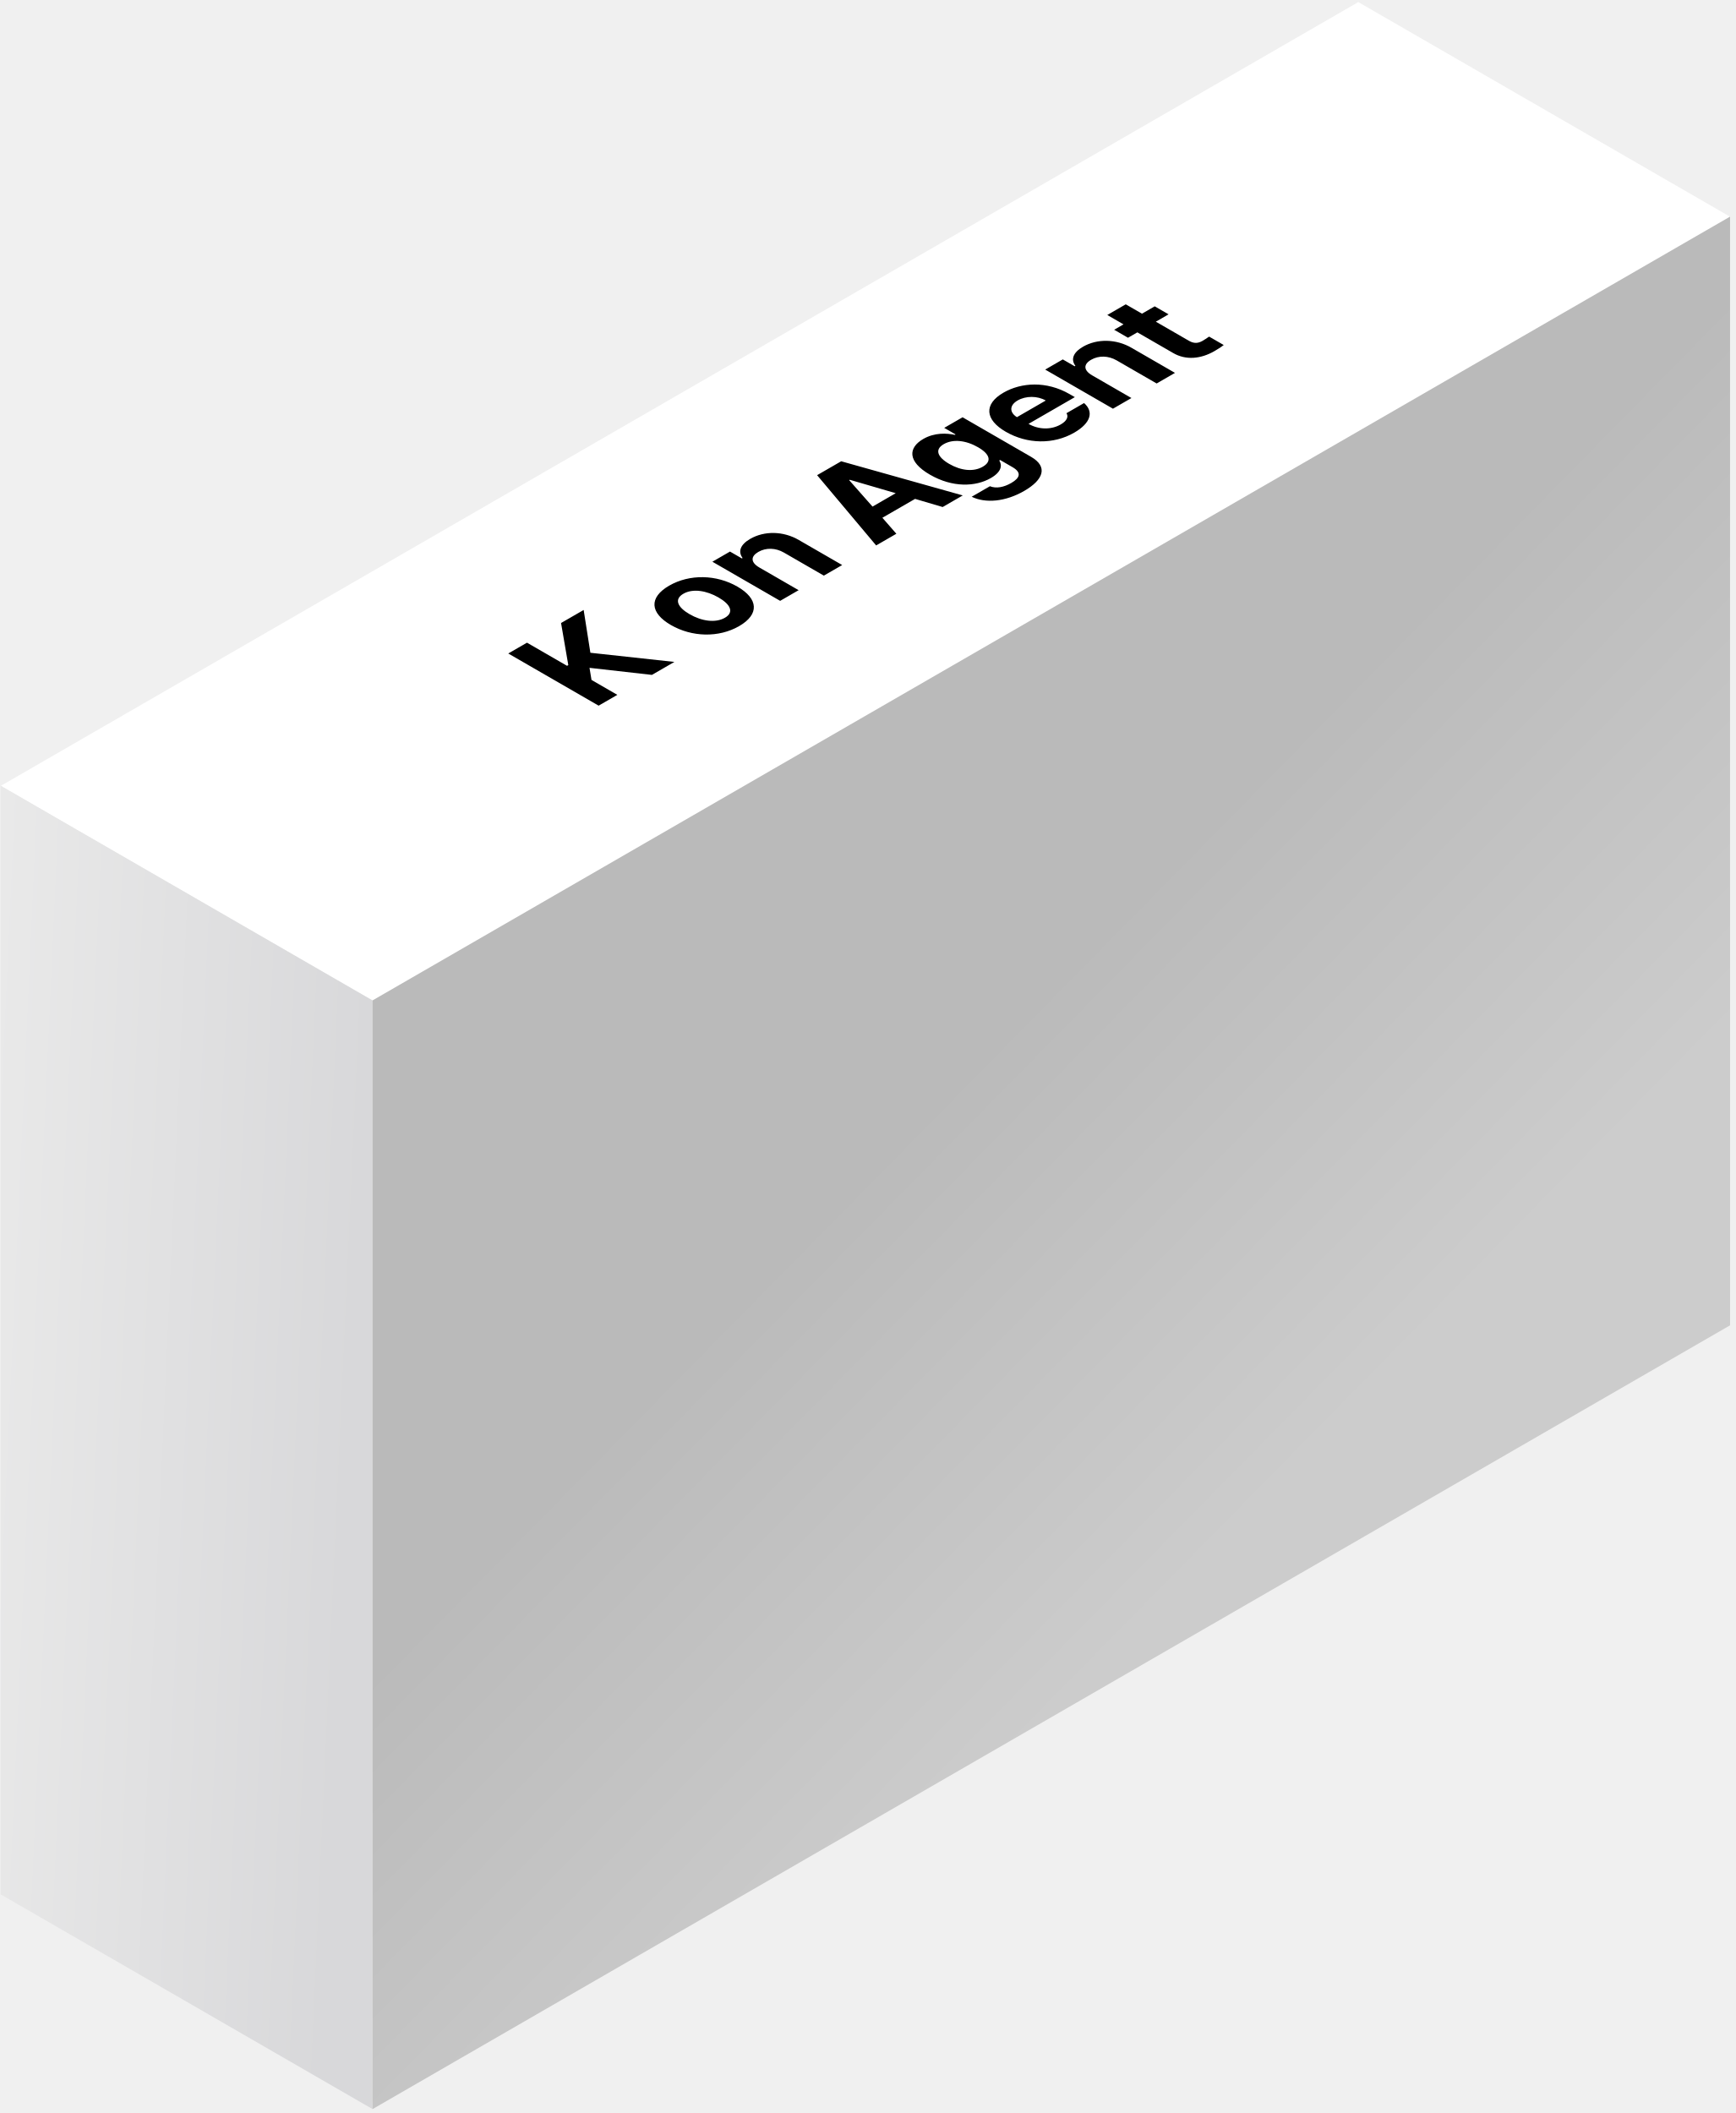
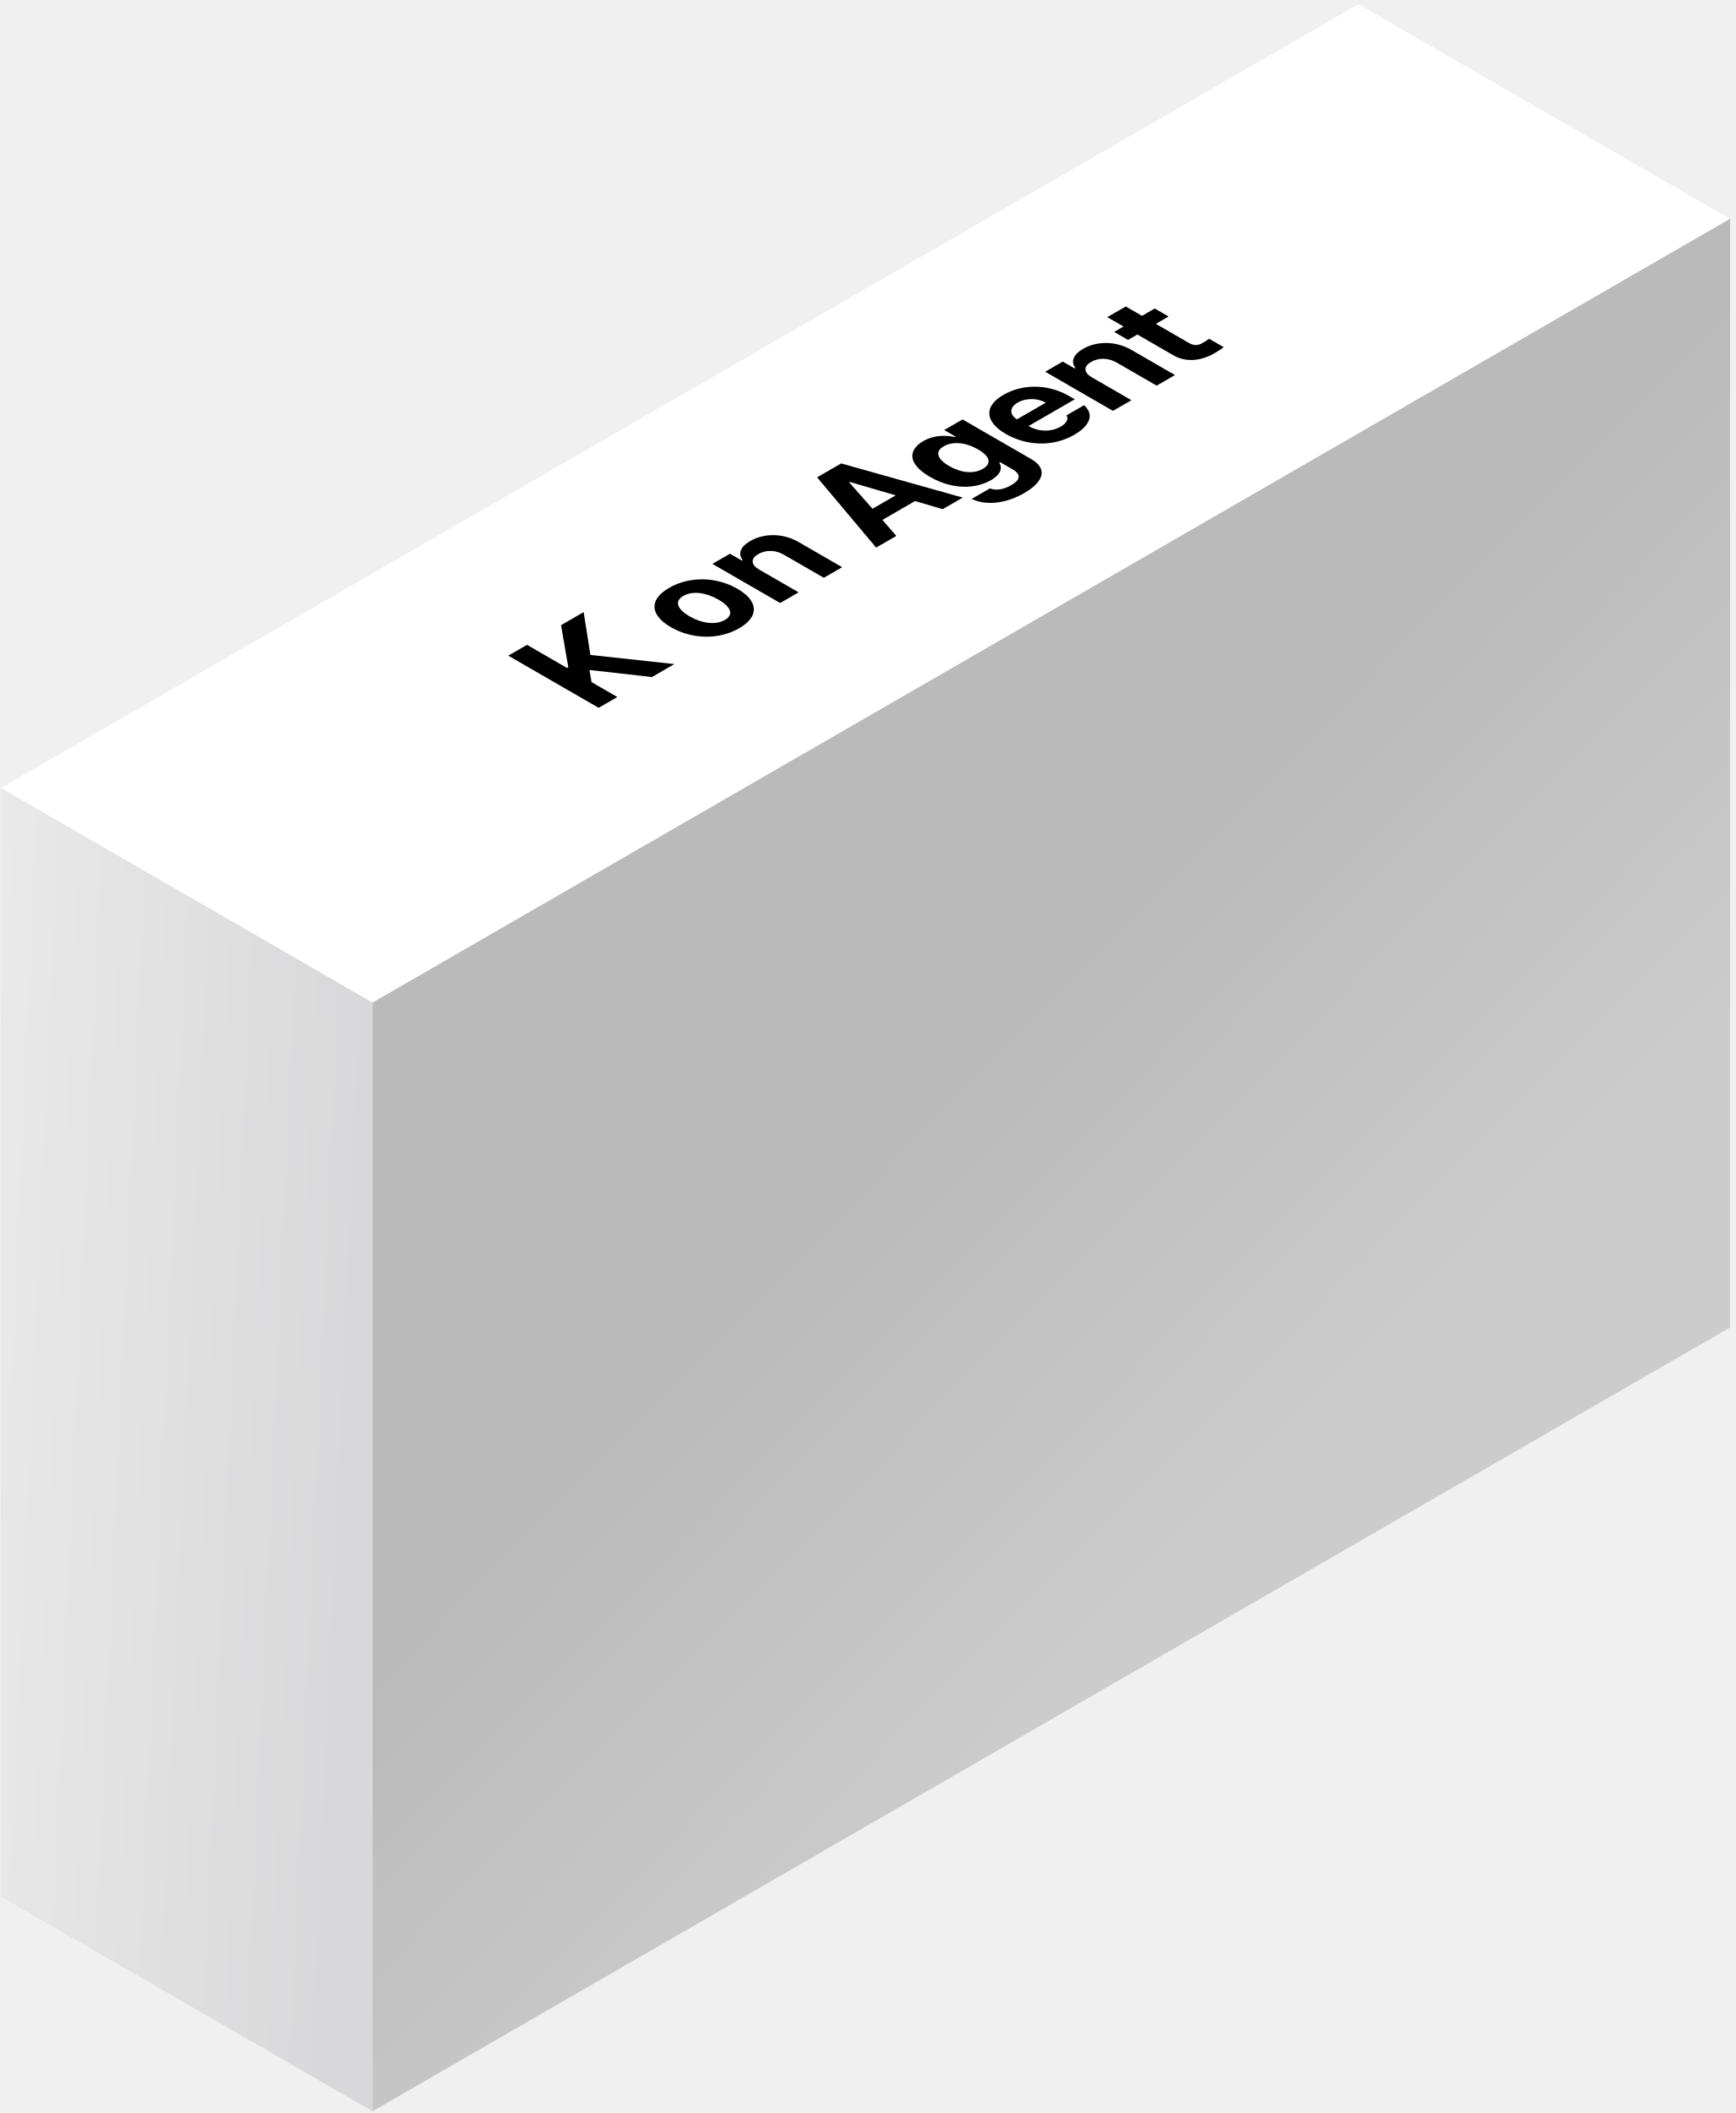
<svg xmlns="http://www.w3.org/2000/svg" width="207" height="252" viewBox="0 0 207 252" fill="none">
-   <rect width="51.2" height="186.944" transform="matrix(0.866025 0.5 -0.866025 0.5 161.998 0.249023)" fill="white" />
-   <path d="M0.086 93.713L44.43 119.315V251.532L0.086 225.93V93.713Z" fill="url(#paint0_linear_174_2772)" />
-   <rect width="186.952" height="132.223" transform="matrix(0.866025 -0.5 0 1 44.4297 119.313)" fill="url(#paint1_linear_174_2772)" />
-   <path d="M71.395 84.158L60.618 77.936L62.851 76.647L67.629 79.406L67.778 79.32L66.914 74.301L69.609 72.746L70.412 77.85L80.43 78.942L77.751 80.489L70.308 79.647L70.546 81.09L73.627 82.869L71.395 84.158ZM88.156 74.67C85.714 76.08 82.514 75.985 80.014 74.541C77.513 73.098 77.364 71.259 79.805 69.849C82.246 68.44 85.447 68.517 87.947 69.961C90.448 71.405 90.597 73.261 88.156 74.67ZM86.459 73.674C87.59 73.02 87.114 72.075 85.7 71.259C84.271 70.434 82.633 70.159 81.502 70.812C80.356 71.474 80.817 72.427 82.246 73.252C83.66 74.069 85.312 74.335 86.459 73.674ZM90.575 67.688L95.249 70.386L93.046 71.658L84.963 66.992L87.062 65.78L88.476 66.596L88.565 66.545C88 65.789 88.282 64.955 89.473 64.267C91.155 63.296 93.418 63.314 95.293 64.414L100.443 67.387L98.255 68.65L93.492 65.9C92.495 65.325 91.349 65.299 90.441 65.823C89.518 66.356 89.503 67.069 90.575 67.688ZM106.904 63.657L104.493 65.049L97.452 56.67L100.325 55.012L114.823 59.085L112.426 60.469L109.137 59.498L105.237 61.749L106.904 63.657ZM104.061 60.417L106.829 58.819L101.352 57.22L101.277 57.263L104.061 60.417ZM122.154 58.548C119.921 59.837 117.554 60.052 115.887 59.244L118.06 57.989C118.819 58.29 119.727 58.11 120.606 57.602C121.633 57.01 121.886 56.365 120.754 55.712L119.281 54.861L119.177 54.921C119.534 55.471 119.474 56.262 118.179 57.01C116.349 58.067 113.61 58.17 110.916 56.614C108.177 55.033 108.326 53.383 110.112 52.352C111.466 51.57 112.925 51.656 113.878 51.862L113.967 51.81L112.612 51.028L114.801 49.765L122.972 54.483C125.026 55.669 124.446 57.224 122.154 58.548ZM117.212 55.66C118.313 55.024 118.075 54.165 116.646 53.34C115.202 52.506 113.654 52.335 112.553 52.971C111.437 53.615 111.809 54.517 113.208 55.325C114.607 56.133 116.096 56.305 117.212 55.66ZM128.115 51.6C125.644 53.026 122.519 52.975 119.958 51.496C117.458 50.053 117.309 48.197 119.676 46.83C121.804 45.601 124.811 45.412 127.565 47.002L128.19 47.363L122.667 50.551C123.888 51.256 125.377 51.273 126.508 50.62C127.252 50.19 127.46 49.692 127.192 49.279L129.291 48.068C130.467 49.107 130.11 50.448 128.115 51.6ZM121.283 49.752L124.722 47.767C123.739 47.2 122.355 47.191 121.372 47.758C120.36 48.343 120.39 49.193 121.283 49.752ZM130.266 44.772L134.94 47.47L132.737 48.742L124.655 44.076L126.754 42.864L128.168 43.68L128.257 43.629C127.691 42.873 127.974 42.039 129.165 41.351C130.847 40.38 133.109 40.398 134.985 41.498L140.135 44.471L137.947 45.734L133.184 42.984C132.187 42.408 131.04 42.383 130.132 42.907C129.21 43.44 129.195 44.153 130.266 44.772ZM137.717 36.534L139.369 37.488L137.851 38.365L141.795 40.642C142.435 41.012 142.911 40.926 143.373 40.677C143.596 40.548 143.968 40.316 144.206 40.144L145.948 41.149C145.754 41.313 145.397 41.553 144.846 41.871C143.254 42.791 141.453 43.005 139.905 42.095L135.648 39.637L134.531 40.281L132.879 39.327L133.995 38.683L132.06 37.566L134.263 36.294L136.198 37.411L137.717 36.534Z" fill="black" />
+   <rect width="51.2" height="186.944" transform="matrix(0.866025 0.5 -0.866025 0.5 162 0.506836)" fill="white" />
+   <path d="M0.086 93.971L44.43 119.573V251.789L0.086 226.187V93.971Z" fill="url(#paint0_linear_228_3414)" />
+   <rect width="186.952" height="132.223" transform="matrix(0.866025 -0.5 0 1 44.4297 119.571)" fill="url(#paint1_linear_228_3414)" />
+   <path d="M71.395 84.416L60.618 78.194L62.851 76.905L67.629 79.663L67.778 79.578L66.914 74.559L69.609 73.003L70.412 78.108L80.43 79.199L77.751 80.746L70.308 79.904L70.546 81.348L73.627 83.127L71.395 84.416ZM88.156 74.928C85.714 76.337 82.514 76.243 80.014 74.799C77.513 73.355 77.364 71.516 79.805 70.107C82.246 68.698 85.447 68.775 87.947 70.219C90.448 71.662 90.597 73.519 88.156 74.928ZM86.459 73.931C87.59 73.278 87.114 72.333 85.7 71.516C84.271 70.691 82.633 70.416 81.502 71.069C80.356 71.731 80.817 72.685 82.246 73.51C83.66 74.326 85.312 74.593 86.459 73.931ZM90.575 67.945L95.249 70.644L93.046 71.916L84.963 67.249L87.062 66.038L88.476 66.854L88.565 66.802C88 66.046 88.282 65.213 89.473 64.525C91.155 63.554 93.418 63.571 95.293 64.671L100.443 67.645L98.255 68.908L93.492 66.158C92.495 65.582 91.349 65.556 90.441 66.081C89.518 66.613 89.503 67.327 90.575 67.945ZM106.904 63.915L104.493 65.307L97.452 56.928L100.325 55.269L114.823 59.343L112.426 60.726L109.137 59.755L105.237 62.007L106.904 63.915ZM104.061 60.675L106.829 59.076L101.352 57.478L101.277 57.521L104.061 60.675ZM122.154 58.805C119.921 60.094 117.554 60.309 115.887 59.502L118.06 58.247C118.819 58.548 119.727 58.367 120.606 57.86C121.633 57.267 121.886 56.623 120.754 55.969L119.281 55.119L119.177 55.179C119.534 55.729 119.474 56.52 118.179 57.267C116.349 58.324 113.61 58.427 110.916 56.872C108.177 55.291 108.326 53.641 110.112 52.609C111.466 51.827 112.925 51.913 113.878 52.12L113.967 52.068L112.612 51.286L114.801 50.023L122.972 54.741C125.026 55.926 124.446 57.482 122.154 58.805ZM117.212 55.918C118.313 55.282 118.075 54.423 116.646 53.598C115.202 52.764 113.654 52.592 112.553 53.228C111.437 53.873 111.809 54.775 113.208 55.583C114.607 56.391 116.096 56.562 117.212 55.918ZM128.115 51.857C125.644 53.284 122.519 53.232 119.958 51.754C117.458 50.31 117.309 48.454 119.676 47.088C121.804 45.859 124.811 45.67 127.565 47.26L128.19 47.62L122.667 50.809C123.888 51.513 125.377 51.531 126.508 50.877C127.252 50.448 127.46 49.949 127.192 49.537L129.291 48.325C130.467 49.365 130.11 50.706 128.115 51.857ZM121.283 50.01L124.722 48.024C123.739 47.457 122.355 47.449 121.372 48.016C120.36 48.6 120.39 49.451 121.283 50.01ZM130.266 45.029L134.94 47.728L132.737 49L124.655 44.333L126.754 43.121L128.168 43.938L128.257 43.886C127.691 43.13 127.974 42.297 129.165 41.609C130.847 40.638 133.109 40.655 134.985 41.755L140.135 44.728L137.947 45.992L133.184 43.242C132.187 42.666 131.04 42.64 130.132 43.164C129.21 43.697 129.195 44.41 130.266 45.029ZM137.717 36.792L139.369 37.746L137.851 38.623L141.795 40.9C142.435 41.269 142.911 41.183 143.373 40.934C143.596 40.805 143.968 40.573 144.206 40.401L145.948 41.407C145.754 41.57 145.397 41.811 144.846 42.129C143.254 43.048 141.453 43.263 139.905 42.352L135.648 39.894L134.531 40.539L132.879 39.585L133.995 38.94L132.06 37.823L134.263 36.551L136.198 37.669L137.717 36.792Z" fill="black" />
  <defs>
-     <linearGradient id="paint0_linear_174_2772" x1="44.068" y1="122.192" x2="-0.652" y2="120.165" gradientUnits="userSpaceOnUse">
+     <linearGradient id="paint0_linear_228_3414" x1="44.068" y1="122.449" x2="-0.652" y2="120.423" gradientUnits="userSpaceOnUse">
      <stop stop-color="#D8D8DA" />
      <stop offset="1" stop-color="#E9E9E9" />
    </linearGradient>
-     <linearGradient id="paint1_linear_174_2772" x1="81.421" y1="48.828" x2="110.774" y2="125.897" gradientUnits="userSpaceOnUse">
+     <linearGradient id="paint1_linear_228_3414" x1="81.421" y1="48.828" x2="110.774" y2="125.897" gradientUnits="userSpaceOnUse">
      <stop stop-color="#BABABA" />
      <stop offset="1" stop-color="#CCCCCC" />
    </linearGradient>
  </defs>
</svg>
